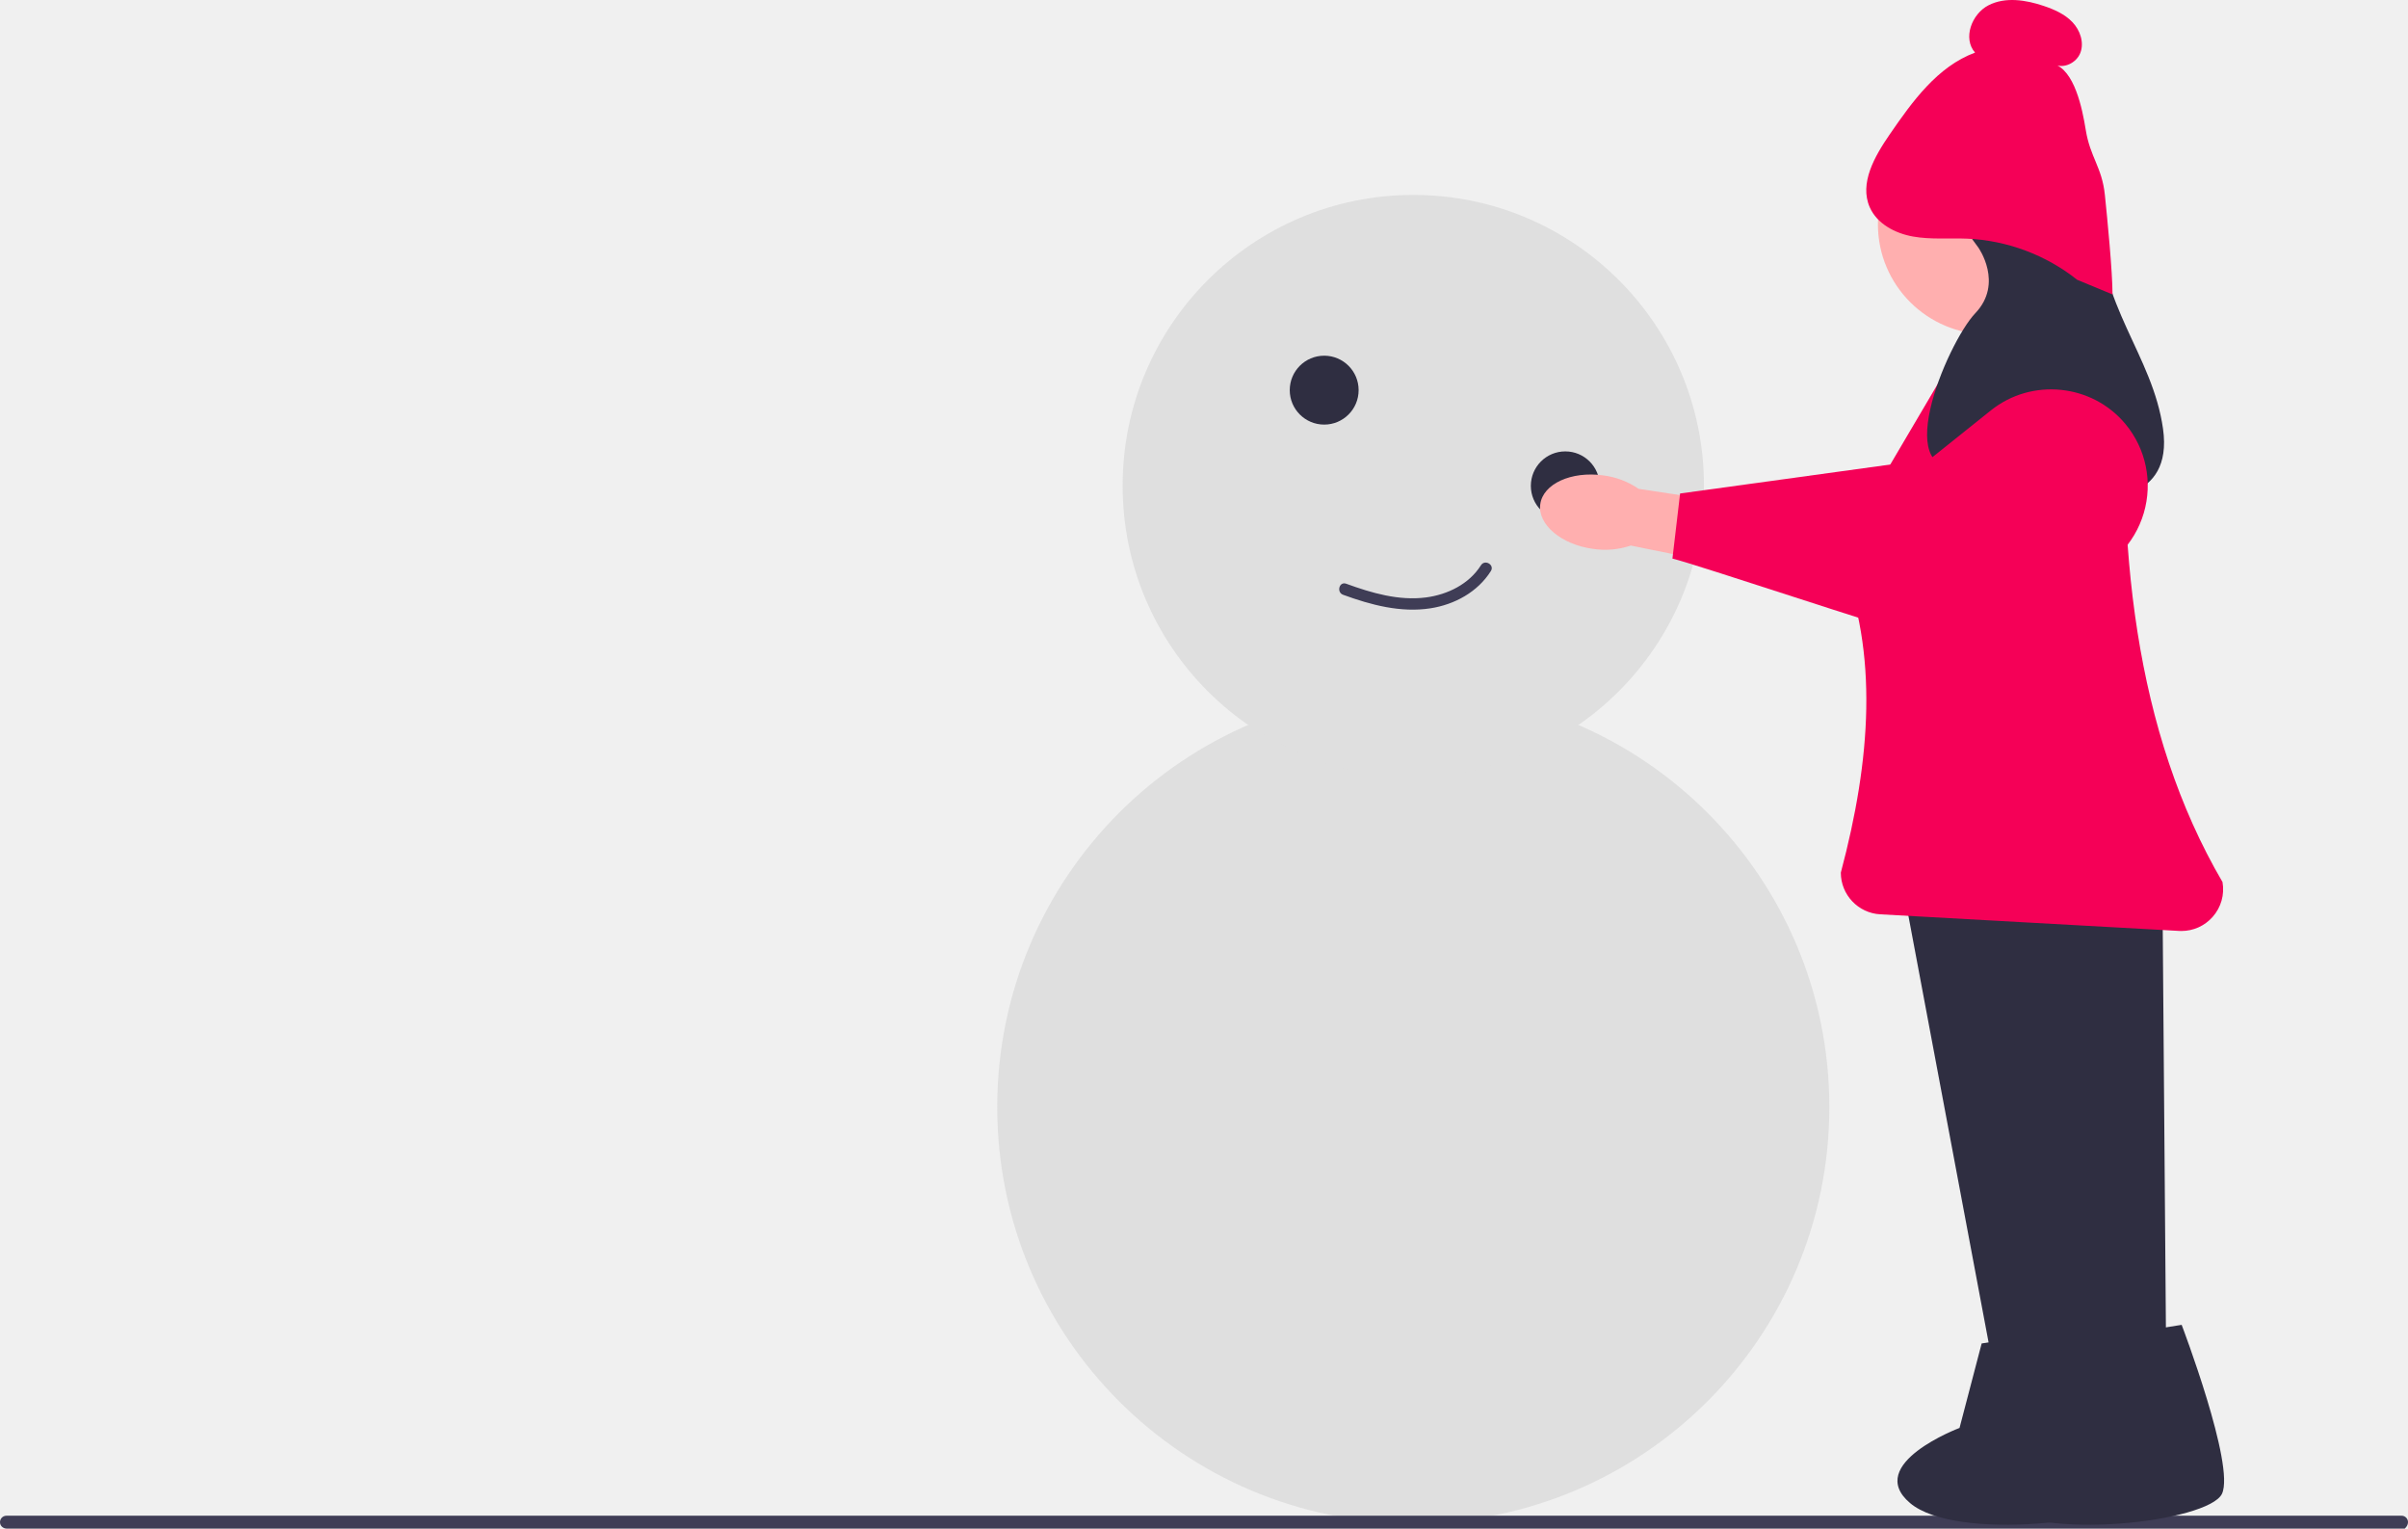
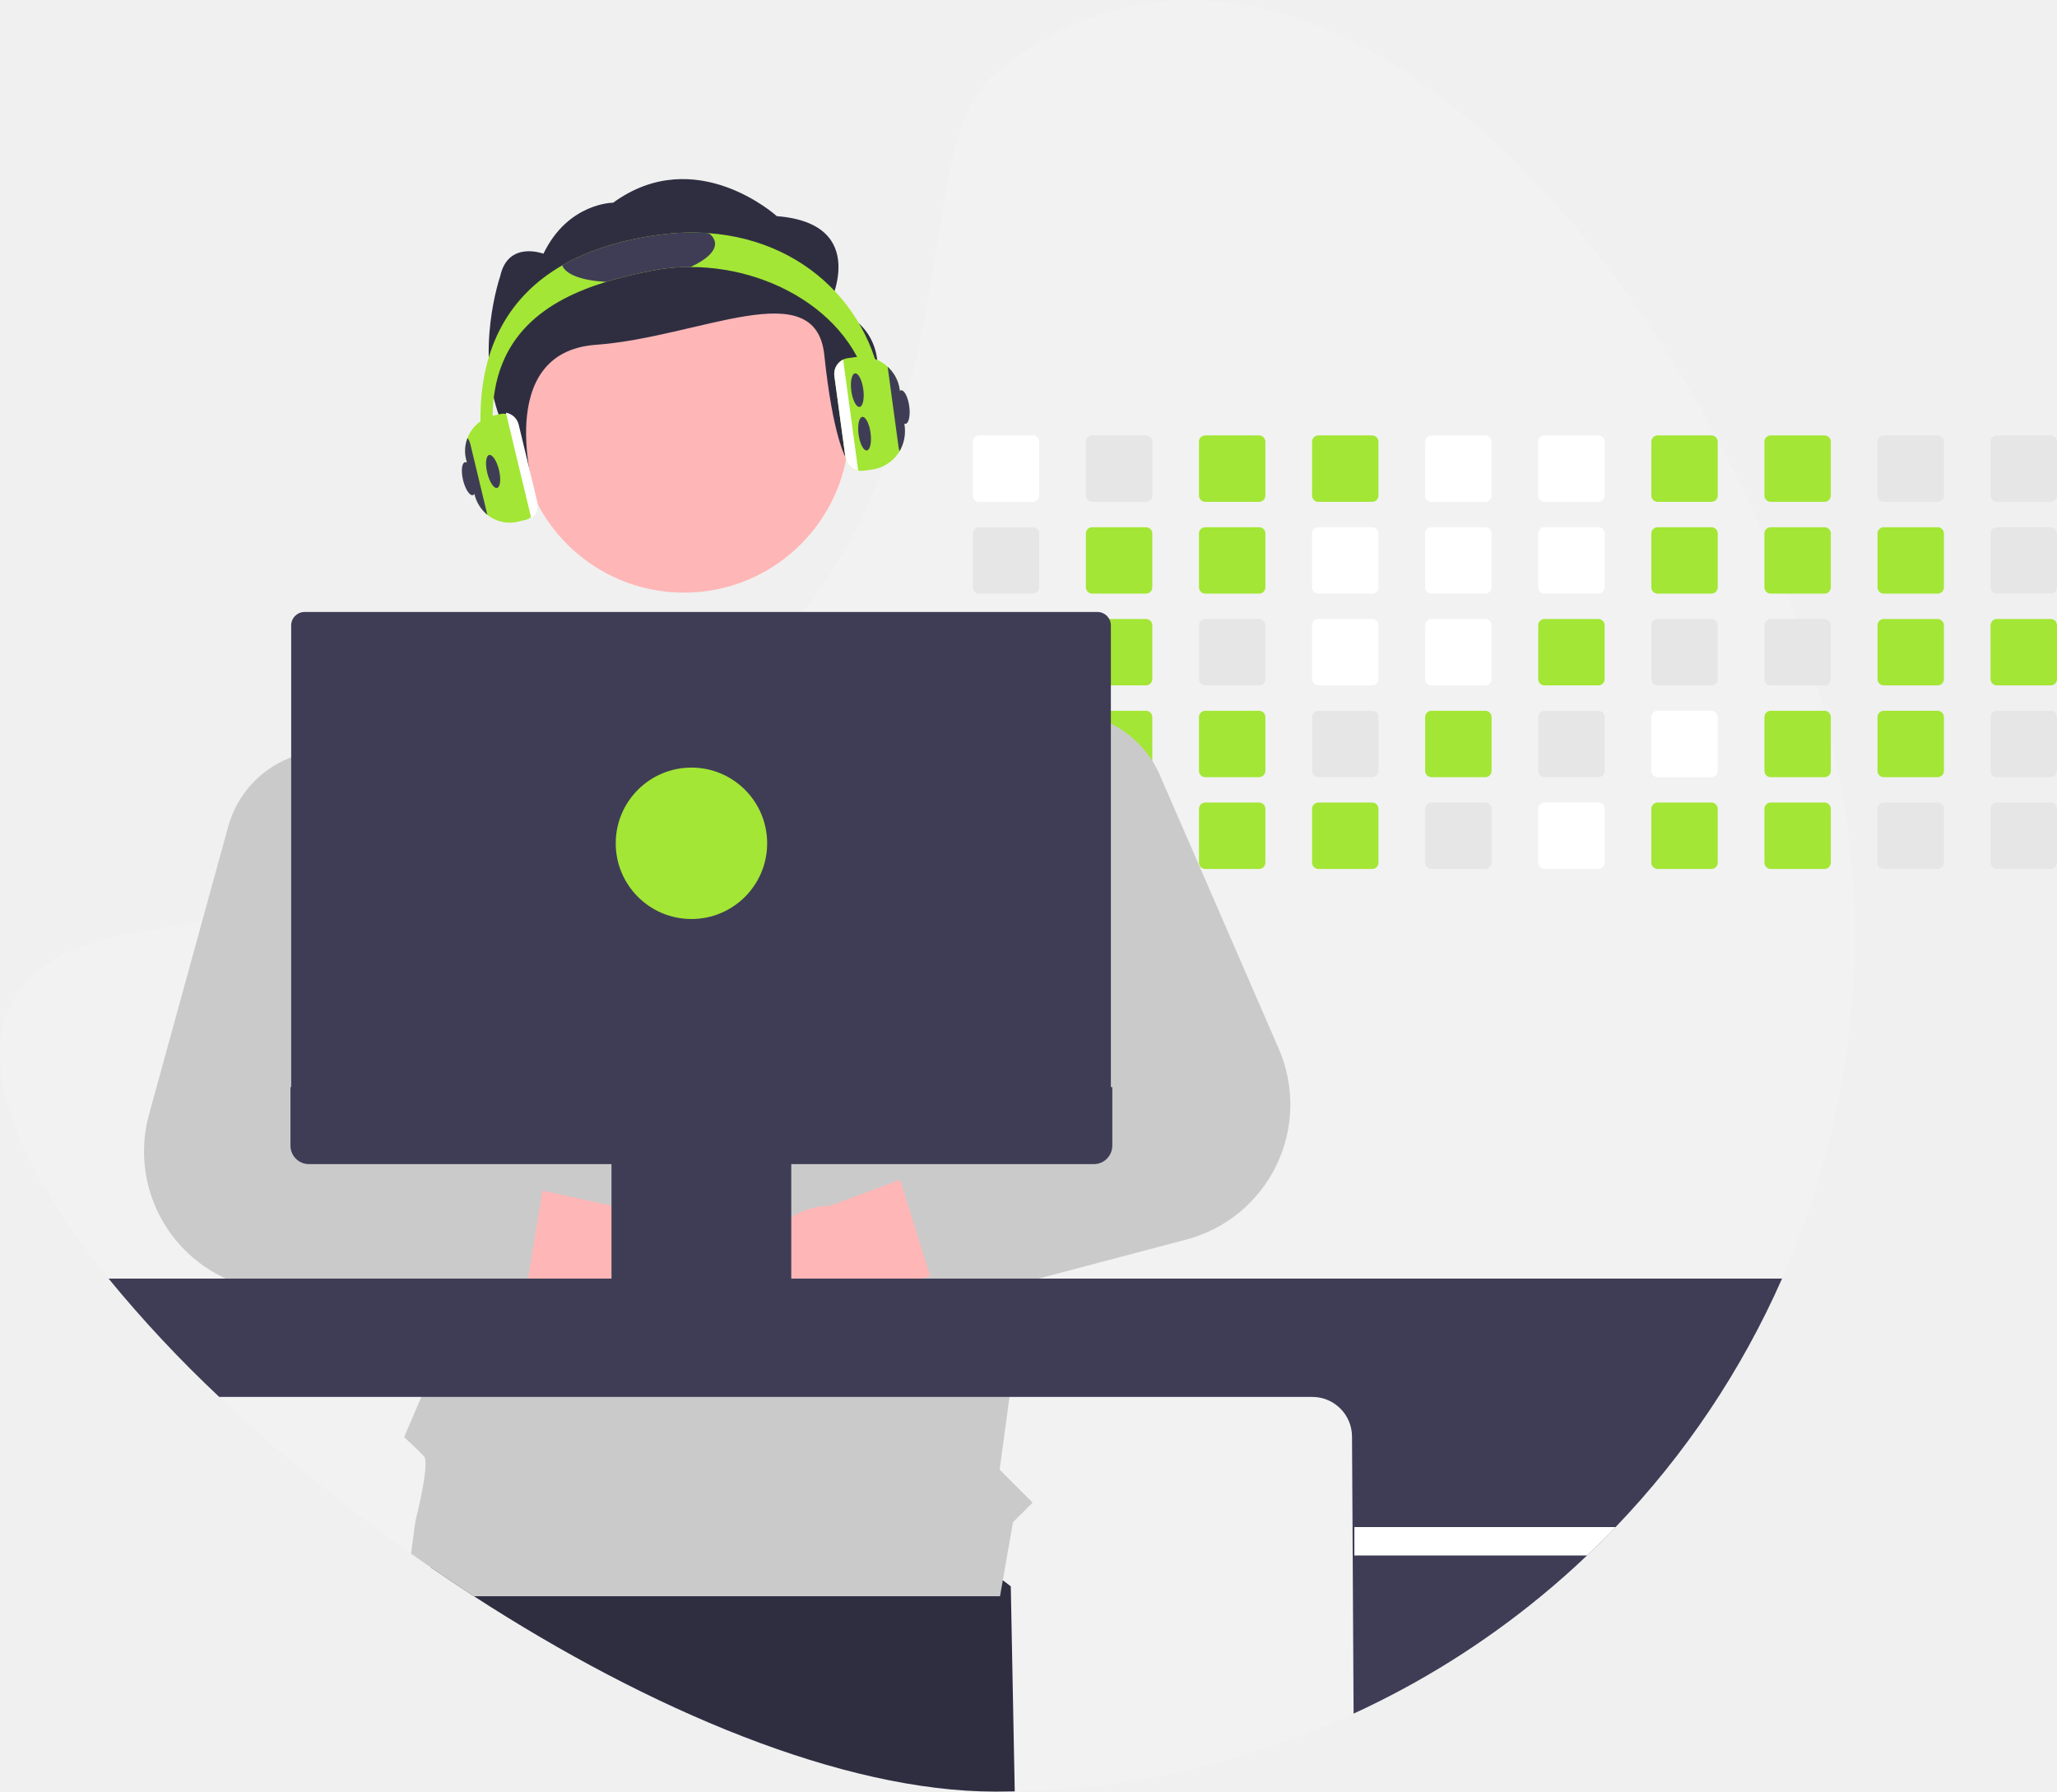
- <svg xmlns="http://www.w3.org/2000/svg" width="629.232" height="399.332" viewBox="0 0 629.232 399.332">
-   <circle cx="369.306" cy="289.205" r="108.717" fill="#dfdfdf" />
-   <circle cx="369.306" cy="126.875" r="75.953" fill="#dfdfdf" />
-   <path d="m.022,397.927c.13.828.902,1.406,1.74,1.406h626.621c1.65-1.508.636-3.367-.834-3.367H1.684c-1.025,0-1.828.903-1.662,1.962Z" fill="#3f3d56" />
-   <polygon points="495.523 222.422 520.523 355.422 544.523 353.422 543.523 227.422 495.523 222.422" fill="#2f2e41" />
-   <path d="m548.588,346.105l-30.763,4.86-5.782,22.068s-24.978,9.4-12.943,19.614c12.036,10.214,56.498,4.933,60.014-2.394s-10.526-44.149-10.526-44.149Z" fill="#2f2e41" />
-   <polygon points="517.023 222.422 542.023 355.422 566.023 353.422 565.023 227.422 517.023 222.422" fill="#2f2e41" />
-   <path d="m570.088,346.105l-30.763,4.86-5.782,22.068s-24.978,9.4-12.943,19.614c12.036,10.214,56.498,4.933,60.014-2.394s-10.526-44.149-10.526-44.149Z" fill="#2f2e41" />
-   <path d="m570.027,243.212c-.205,0-.41-.006-.616-.018l-78.085-4.338c-5.777-.321-10.302-5.104-10.302-10.891,7.903-29.629,9.829-57.447,0-81.706,0-1.946.522-3.86,1.51-5.537l29.256-49.647c1.529-2.595,4.09-4.457,7.026-5.108,5.48-1.217,15.856-3.562,23.772-5.597h0c2.945-.758,6.097-.246,8.648,1.4,2.583,1.667,4.297,4.254,4.826,7.283-3.414,53.456,1.802,102.222,24.698,141.373.576,3.296-.369,6.622-2.592,9.123-2.086,2.348-5.025,3.662-8.141,3.662Z" fill="#f50057" />
-   <g>
-     <polygon points="540.418 75.586 541.072 101.09 522.106 106.976 514.913 101.09 512.951 79.509 540.418 75.586" fill="#ffafaf" />
-     <circle cx="519.491" cy="58.582" r="28.775" fill="#ffafaf" />
-     <path d="m495.294,43.541s4.393-9.092,6.747-2.378c2.354,6.714,14.912,23.498,14.912,23.498,0,0,6.671,9.324-.785,17.157-7.456,7.833-23.545,45.876-1.177,39.536,22.368-6.341,33.748,8.579,33.748,8.579,0,0,19.228,1.492,16.481-17.903-2.747-19.395-16.874-32.076-16.874-55.574,0-23.498-13.342-33.568-21.19-32.449-7.848,1.119-36.571,1.26-31.862,19.535Z" fill="#2f2e41" />
-   </g>
-   <path d="m542.78,73.091c-8.13-6.482-18.349-10.301-28.738-10.742-4.73-.2-9.514.276-14.174-.56-4.66-.835-9.383-3.315-11.288-7.649-2.762-6.286,1.291-13.315,5.181-18.972,5.944-8.645,12.499-17.78,22.337-21.424-3.272-3.71-.874-10.119,3.53-12.372,4.404-2.252,9.751-1.401,14.438.183,2.744.927,5.489,2.139,7.484,4.238,1.995,2.099,3.094,5.261,2.079,7.974-1.014,2.713-4.549,4.403-7.036,2.919,5.476,1.59,7.521,11.606,8.429,17.236,1.162,7.203,4.253,9.743,5,17,.641,6.231,1.976,19.736,2,26" fill="#f50057" />
-   <circle cx="346.023" cy="101.922" r="9" fill="#2f2e41" />
-   <circle cx="409.023" cy="126.922" r="9" fill="#2f2e41" />
-   <g>
-     <path d="m418.905,124.187c3.336.415,6.524,1.622,9.298,3.521l13.24,1.999,39.219,4.544,17.9,8.657-7.098,14.035-50.78-11.473-14.528-2.951c-3.186,1.077-6.583,1.375-9.907.868-8.333-1.15-14.493-6.382-13.76-11.684.733-5.303,8.081-8.667,16.417-7.516Z" fill="#ffafaf" />
-     <path d="m497.523,164.922c-2.001,0-54.456-17.565-60.5-19h0l2-17,65.321-8.997,15.908-12.727c10.666-8.532,26.438-6.923,35.159,3.588h0c5.378,6.481,7.164,15.174,4.777,23.25-2.387,8.078-8.612,14.402-16.65,16.92-44.617,13.966-45.669,13.966-46.015,13.966Z" fill="#f50057" />
-   </g>
-   <path d="m350.971,155.384c7.261,2.649,15.028,4.731,22.805,3.533,6.313-.973,12.34-4.25,15.799-9.731,1.033-1.638-1.562-3.145-2.59-1.514-3.104,4.92-8.707,7.664-14.355,8.402-7.112.929-14.249-1.17-20.86-3.583-1.817-.663-2.6,2.235-.798,2.893h0Z" fill="#3f3d56" />
+ <svg xmlns="http://www.w3.org/2000/svg" data-name="Layer 1" width="850.538" height="740.83" viewBox="0 0 850.538 740.83">
+   <path d="M941.609,465.125a354.21,354.21,0,0,1-98.85,245.9q-5.745,6.015-11.8,11.74-9.225,8.775-19.07,16.87a353.934,353.934,0,0,1-217.58,80.69q-3.975.09-7.98.09c-63.43,0-143.21-33.88-215.61-80.78q-8.985-5.82-17.81-11.91-4.125-2.82-8.21-5.72a730.43,730.43,0,0,1-79.32-64.8,514.116,514.116,0,0,1-45.75-48.92c-55.63-68.62-67.9-130.45,11.41-143.16q14.085-2.25,27.34-4.81,19.2-3.69,36.75-7.97,23.64-5.745,44.42-12.46,6.99-2.25,13.66-4.59c65.74-23.09,109.74-53.2,139.69-85.87q7.62-8.295,14.05-16.79a236.055,236.055,0,0,0,17.83-27.12,254.898,254.898,0,0,0,18.41-41.05l.27-.78c23.83-68.74,16.58-132.5,42.87-153.84,112.38-91.23,252.29,38.69,317.96,191.9q4.965,11.58,9.34,23.3,1.965,5.235,3.79,10.49,4.8,13.695,8.71,27.46,1.5,5.25,2.86,10.49c.97,3.77,1.9,7.53,2.76,11.29C938.139,412.305,941.609,439.455,941.609,465.125Z" transform="translate(-174.731 -79.58524)" fill="#f2f2f2" />
+   <path d="M594.309,820.325q-3.975.09-7.98.09c-63.43,0-143.21-33.88-215.61-80.78q-8.985-5.82-17.81-11.91l5.16-31.4,156.21-20.74,78.4,59.95Z" transform="translate(-174.731 -79.58524)" fill="#2f2e41" />
+   <path d="M601.829,259.635h-22.26a2.601,2.601,0,0,0-2.6,2.6v22.27a2.593,2.593,0,0,0,2.6,2.59h22.26a2.599,2.599,0,0,0,2.6-2.59v-22.27A2.608,2.608,0,0,0,601.829,259.635Z" transform="translate(-174.731 -79.58524)" fill="#fff" />
+   <path d="M601.829,297.585h-22.26a2.601,2.601,0,0,0-2.6,2.6v22.27a2.593,2.593,0,0,0,2.6,2.59h22.26a2.599,2.599,0,0,0,2.6-2.59v-22.27A2.608,2.608,0,0,0,601.829,297.585Z" transform="translate(-174.731 -79.58524)" fill="#e6e6e6" />
+   <path d="M601.829,335.535h-22.26a2.601,2.601,0,0,0-2.6,2.6v22.26a2.595,2.595,0,0,0,2.6,2.6h22.26a2.601,2.601,0,0,0,2.6-2.6v-22.26A2.608,2.608,0,0,0,601.829,335.535Z" transform="translate(-174.731 -79.58524)" fill="#e6e6e6" />
+   <path d="M604.389,375.625a2.617,2.617,0,0,0-2.56-2.14h-22.26a2.601,2.601,0,0,0-2.6,2.6v22.26a2.595,2.595,0,0,0,2.6,2.6h22.26a2.601,2.601,0,0,0,2.6-2.6v-22.26A2.313,2.313,0,0,0,604.389,375.625Z" transform="translate(-174.731 -79.58524)" fill="#e6e6e6" />
+   <path d="M602.839,411.635a2.634,2.634,0,0,0-1.01-.2h-22.26a2.595,2.595,0,0,0-2.6,2.6v22.26a2.588,2.588,0,0,0,2.6,2.6h22.26a2.601,2.601,0,0,0,2.6-2.6v-22.26A2.616,2.616,0,0,0,602.839,411.635Z" transform="translate(-174.731 -79.58524)" fill="#e6e6e6" />
+   <path d="M648.589,259.635h-22.26a2.601,2.601,0,0,0-2.6,2.6v22.27a2.593,2.593,0,0,0,2.6,2.59h22.26a2.599,2.599,0,0,0,2.6-2.59v-22.27A2.608,2.608,0,0,0,648.589,259.635Z" transform="translate(-174.731 -79.58524)" fill="#e6e6e6" />
+   <path d="M648.589,297.585h-22.26a2.601,2.601,0,0,0-2.6,2.6v22.27a2.593,2.593,0,0,0,2.6,2.59h22.26a2.599,2.599,0,0,0,2.6-2.59v-22.27A2.608,2.608,0,0,0,648.589,297.585Z" transform="translate(-174.731 -79.58524)" fill="#a3e635" />
+   <path d="M648.589,335.535h-22.26a2.601,2.601,0,0,0-2.6,2.6v22.26a2.595,2.595,0,0,0,2.6,2.6h22.26a2.601,2.601,0,0,0,2.6-2.6v-22.26A2.608,2.608,0,0,0,648.589,335.535Z" transform="translate(-174.731 -79.58524)" fill="#a3e635" />
+   <path d="M648.589,373.485h-22.26a2.593,2.593,0,0,0-2.46,1.78,2.478,2.478,0,0,0-.14.82v22.26a2.595,2.595,0,0,0,2.6,2.6h22.26a2.601,2.601,0,0,0,2.6-2.6v-22.26A2.608,2.608,0,0,0,648.589,373.485Z" transform="translate(-174.731 -79.58524)" fill="#a3e635" />
+   <path d="M648.589,411.435h-22.26a2.595,2.595,0,0,0-2.6,2.6v22.26a2.595,2.595,0,0,0,2.6,2.6h22.26a2.601,2.601,0,0,0,2.6-2.6v-22.26A2.601,2.601,0,0,0,648.589,411.435Z" transform="translate(-174.731 -79.58524)" fill="#e6e6e6" />
+   <path d="M695.349,259.635h-22.26a2.601,2.601,0,0,0-2.6,2.6v22.27a2.593,2.593,0,0,0,2.6,2.59h22.26a2.599,2.599,0,0,0,2.6-2.59v-22.27A2.608,2.608,0,0,0,695.349,259.635Z" transform="translate(-174.731 -79.58524)" fill="#a3e635" />
+   <path d="M695.349,297.585h-22.26a2.601,2.601,0,0,0-2.6,2.6v22.27a2.593,2.593,0,0,0,2.6,2.59h22.26a2.599,2.599,0,0,0,2.6-2.59v-22.27A2.608,2.608,0,0,0,695.349,297.585Z" transform="translate(-174.731 -79.58524)" fill="#a3e635" />
+   <path d="M695.349,335.535h-22.26a2.601,2.601,0,0,0-2.6,2.6v22.26a2.595,2.595,0,0,0,2.6,2.6h22.26a2.601,2.601,0,0,0,2.6-2.6v-22.26A2.608,2.608,0,0,0,695.349,335.535Z" transform="translate(-174.731 -79.58524)" fill="#e6e6e6" />
+   <path d="M695.349,373.485h-22.26a2.601,2.601,0,0,0-2.6,2.6v22.26a2.595,2.595,0,0,0,2.6,2.6h22.26a2.601,2.601,0,0,0,2.6-2.6v-22.26A2.608,2.608,0,0,0,695.349,373.485Z" transform="translate(-174.731 -79.58524)" fill="#a3e635" />
+   <path d="M695.349,411.435h-22.26a2.595,2.595,0,0,0-2.6,2.6v22.26a2.595,2.595,0,0,0,2.6,2.6h22.26a2.601,2.601,0,0,0,2.6-2.6v-22.26A2.601,2.601,0,0,0,695.349,411.435Z" transform="translate(-174.731 -79.58524)" fill="#a3e635" />
+   <path d="M742.109,259.635h-22.26a2.601,2.601,0,0,0-2.6,2.6v22.27a2.593,2.593,0,0,0,2.6,2.59h22.26a2.599,2.599,0,0,0,2.6-2.59v-22.27A2.608,2.608,0,0,0,742.109,259.635Z" transform="translate(-174.731 -79.58524)" fill="#a3e635" />
+   <path d="M742.109,297.585h-22.26a2.601,2.601,0,0,0-2.6,2.6v22.27a2.593,2.593,0,0,0,2.6,2.59h22.26a2.599,2.599,0,0,0,2.6-2.59v-22.27A2.608,2.608,0,0,0,742.109,297.585Z" transform="translate(-174.731 -79.58524)" fill="#fff" />
+   <path d="M742.109,335.535h-22.26a2.601,2.601,0,0,0-2.6,2.6v22.26a2.595,2.595,0,0,0,2.6,2.6h22.26a2.601,2.601,0,0,0,2.6-2.6v-22.26A2.608,2.608,0,0,0,742.109,335.535Z" transform="translate(-174.731 -79.58524)" fill="#fff" />
+   <path d="M742.109,373.485h-22.26a2.601,2.601,0,0,0-2.6,2.6v22.26a2.595,2.595,0,0,0,2.6,2.6h22.26a2.601,2.601,0,0,0,2.6-2.6v-22.26A2.608,2.608,0,0,0,742.109,373.485Z" transform="translate(-174.731 -79.58524)" fill="#e6e6e6" />
+   <path d="M742.109,411.435h-22.26a2.595,2.595,0,0,0-2.6,2.6v22.26a2.595,2.595,0,0,0,2.6,2.6h22.26a2.601,2.601,0,0,0,2.6-2.6v-22.26A2.601,2.601,0,0,0,742.109,411.435Z" transform="translate(-174.731 -79.58524)" fill="#a3e635" />
+   <path d="M788.869,259.635h-22.27a2.599,2.599,0,0,0-2.59,2.6v22.27a2.591,2.591,0,0,0,2.59,2.59h22.27a2.599,2.599,0,0,0,2.6-2.59v-22.27A2.608,2.608,0,0,0,788.869,259.635Z" transform="translate(-174.731 -79.58524)" fill="#fff" />
+   <path d="M788.869,297.585h-22.27a2.599,2.599,0,0,0-2.59,2.6v22.27a2.59,2.59,0,0,0,2.59,2.59h22.27a2.599,2.599,0,0,0,2.6-2.59v-22.27A2.608,2.608,0,0,0,788.869,297.585Z" transform="translate(-174.731 -79.58524)" fill="#fff" />
+   <path d="M788.869,335.535h-22.27a2.599,2.599,0,0,0-2.59,2.6v22.26a2.593,2.593,0,0,0,2.59,2.6h22.27a2.601,2.601,0,0,0,2.6-2.6v-22.26A2.608,2.608,0,0,0,788.869,335.535Z" transform="translate(-174.731 -79.58524)" fill="#fff" />
+   <path d="M788.869,373.485h-22.27a2.599,2.599,0,0,0-2.59,2.6v22.26a2.593,2.593,0,0,0,2.59,2.6h22.27a2.601,2.601,0,0,0,2.6-2.6v-22.26A2.608,2.608,0,0,0,788.869,373.485Z" transform="translate(-174.731 -79.58524)" fill="#a3e635" />
+   <path d="M788.869,411.435h-22.27a2.593,2.593,0,0,0-2.59,2.6v22.26a2.593,2.593,0,0,0,2.59,2.6h22.27a2.601,2.601,0,0,0,2.6-2.6v-22.26A2.601,2.601,0,0,0,788.869,411.435Z" transform="translate(-174.731 -79.58524)" fill="#e6e6e6" />
+   <path d="M835.629,259.635h-22.27a2.599,2.599,0,0,0-2.59,2.6v22.27a2.591,2.591,0,0,0,2.59,2.59h22.27a2.599,2.599,0,0,0,2.6-2.59v-22.27A2.608,2.608,0,0,0,835.629,259.635Z" transform="translate(-174.731 -79.58524)" fill="#fff" />
+   <path d="M835.629,297.585h-22.27a2.599,2.599,0,0,0-2.59,2.6v22.27a2.59,2.59,0,0,0,2.59,2.59h22.27a2.599,2.599,0,0,0,2.6-2.59v-22.27A2.608,2.608,0,0,0,835.629,297.585Z" transform="translate(-174.731 -79.58524)" fill="#fff" />
+   <path d="M835.629,335.535h-22.27a2.599,2.599,0,0,0-2.59,2.6v22.26a2.593,2.593,0,0,0,2.59,2.6h22.27a2.601,2.601,0,0,0,2.6-2.6v-22.26A2.608,2.608,0,0,0,835.629,335.535Z" transform="translate(-174.731 -79.58524)" fill="#a3e635" />
+   <path d="M835.629,373.485h-22.27a2.599,2.599,0,0,0-2.59,2.6v22.26a2.593,2.593,0,0,0,2.59,2.6h22.27a2.601,2.601,0,0,0,2.6-2.6v-22.26A2.608,2.608,0,0,0,835.629,373.485Z" transform="translate(-174.731 -79.58524)" fill="#e6e6e6" />
+   <path d="M835.629,411.435h-22.27a2.593,2.593,0,0,0-2.59,2.6v22.26a2.593,2.593,0,0,0,2.59,2.6h22.27a2.601,2.601,0,0,0,2.6-2.6v-22.26A2.601,2.601,0,0,0,835.629,411.435Z" transform="translate(-174.731 -79.58524)" fill="#fff" />
+   <path d="M882.389,259.635h-22.27a2.599,2.599,0,0,0-2.59,2.6v22.27a2.591,2.591,0,0,0,2.59,2.59h22.27a2.599,2.599,0,0,0,2.6-2.59v-22.27A2.608,2.608,0,0,0,882.389,259.635Z" transform="translate(-174.731 -79.58524)" fill="#a3e635" />
+   <path d="M882.389,297.585h-22.27a2.599,2.599,0,0,0-2.59,2.6v22.27a2.59,2.59,0,0,0,2.59,2.59h22.27a2.599,2.599,0,0,0,2.6-2.59v-22.27A2.608,2.608,0,0,0,882.389,297.585Z" transform="translate(-174.731 -79.58524)" fill="#a3e635" />
+   <path d="M882.389,335.535h-22.27a2.599,2.599,0,0,0-2.59,2.6v22.26a2.593,2.593,0,0,0,2.59,2.6h22.27a2.601,2.601,0,0,0,2.6-2.6v-22.26A2.608,2.608,0,0,0,882.389,335.535Z" transform="translate(-174.731 -79.58524)" fill="#e6e6e6" />
+   <path d="M882.389,373.485h-22.27a2.599,2.599,0,0,0-2.59,2.6v22.26a2.593,2.593,0,0,0,2.59,2.6h22.27a2.601,2.601,0,0,0,2.6-2.6v-22.26A2.608,2.608,0,0,0,882.389,373.485Z" transform="translate(-174.731 -79.58524)" fill="#fff" />
+   <path d="M882.389,411.435h-22.27a2.593,2.593,0,0,0-2.59,2.6v22.26a2.593,2.593,0,0,0,2.59,2.6h22.27a2.601,2.601,0,0,0,2.6-2.6v-22.26A2.601,2.601,0,0,0,882.389,411.435Z" transform="translate(-174.731 -79.58524)" fill="#a3e635" />
+   <path d="M929.149,259.635h-22.27a2.599,2.599,0,0,0-2.59,2.6v22.27a2.591,2.591,0,0,0,2.59,2.59h22.27a2.599,2.599,0,0,0,2.6-2.59v-22.27A2.608,2.608,0,0,0,929.149,259.635Z" transform="translate(-174.731 -79.58524)" fill="#a3e635" />
+   <path d="M929.149,297.585h-22.27a2.599,2.599,0,0,0-2.59,2.6v22.27a2.59,2.59,0,0,0,2.59,2.59h22.27a2.599,2.599,0,0,0,2.6-2.59v-22.27A2.608,2.608,0,0,0,929.149,297.585Z" transform="translate(-174.731 -79.58524)" fill="#a3e635" />
+   <path d="M929.149,335.535h-22.27a2.599,2.599,0,0,0-2.59,2.6v22.26a2.593,2.593,0,0,0,2.59,2.6h22.27a2.601,2.601,0,0,0,2.6-2.6v-22.26A2.608,2.608,0,0,0,929.149,335.535Z" transform="translate(-174.731 -79.58524)" fill="#e6e6e6" />
+   <path d="M929.149,373.485h-22.27a2.599,2.599,0,0,0-2.59,2.6v22.26a2.593,2.593,0,0,0,2.59,2.6h22.27a2.601,2.601,0,0,0,2.6-2.6v-22.26A2.608,2.608,0,0,0,929.149,373.485Z" transform="translate(-174.731 -79.58524)" fill="#a3e635" />
+   <path d="M929.149,411.435h-22.27a2.593,2.593,0,0,0-2.59,2.6v22.26a2.593,2.593,0,0,0,2.59,2.6h22.27a2.601,2.601,0,0,0,2.6-2.6v-22.26A2.601,2.601,0,0,0,929.149,411.435Z" transform="translate(-174.731 -79.58524)" fill="#a3e635" />
+   <path d="M975.909,259.635h-22.27a2.599,2.599,0,0,0-2.59,2.6v22.27a2.591,2.591,0,0,0,2.59,2.59h22.27a2.599,2.599,0,0,0,2.6-2.59v-22.27A2.608,2.608,0,0,0,975.909,259.635Z" transform="translate(-174.731 -79.58524)" fill="#e6e6e6" />
+   <path d="M975.909,297.585h-22.27a2.599,2.599,0,0,0-2.59,2.6v22.27a2.59,2.59,0,0,0,2.59,2.59h22.27a2.599,2.599,0,0,0,2.6-2.59v-22.27A2.608,2.608,0,0,0,975.909,297.585Z" transform="translate(-174.731 -79.58524)" fill="#a3e635" />
+   <path d="M975.909,335.535h-22.27a2.599,2.599,0,0,0-2.59,2.6v22.26a2.593,2.593,0,0,0,2.59,2.6h22.27a2.601,2.601,0,0,0,2.6-2.6v-22.26A2.608,2.608,0,0,0,975.909,335.535Z" transform="translate(-174.731 -79.58524)" fill="#a3e635" />
+   <path d="M975.909,373.485h-22.27a2.599,2.599,0,0,0-2.59,2.6v22.26a2.593,2.593,0,0,0,2.59,2.6h22.27a2.601,2.601,0,0,0,2.6-2.6v-22.26A2.608,2.608,0,0,0,975.909,373.485Z" transform="translate(-174.731 -79.58524)" fill="#a3e635" />
+   <path d="M975.909,411.435h-22.27a2.593,2.593,0,0,0-2.59,2.6v22.26a2.593,2.593,0,0,0,2.59,2.6h22.27a2.601,2.601,0,0,0,2.6-2.6v-22.26A2.601,2.601,0,0,0,975.909,411.435Z" transform="translate(-174.731 -79.58524)" fill="#e6e6e6" />
+   <path d="M1022.669,259.635h-22.27a2.599,2.599,0,0,0-2.59,2.6v22.27a2.591,2.591,0,0,0,2.59,2.59h22.27a2.599,2.599,0,0,0,2.6-2.59v-22.27A2.608,2.608,0,0,0,1022.669,259.635Z" transform="translate(-174.731 -79.58524)" fill="#e6e6e6" />
+   <path d="M1022.669,297.585h-22.27a2.599,2.599,0,0,0-2.59,2.6v22.27a2.591,2.591,0,0,0,2.59,2.59h22.27a2.599,2.599,0,0,0,2.6-2.59v-22.27A2.608,2.608,0,0,0,1022.669,297.585Z" transform="translate(-174.731 -79.58524)" fill="#e6e6e6" />
+   <path d="M1022.669,335.535h-22.27a2.599,2.599,0,0,0-2.59,2.6v22.26a2.593,2.593,0,0,0,2.59,2.6h22.27a2.601,2.601,0,0,0,2.6-2.6v-22.26A2.608,2.608,0,0,0,1022.669,335.535Z" transform="translate(-174.731 -79.58524)" fill="#a3e635" />
+   <path d="M1022.669,373.485h-22.27a2.599,2.599,0,0,0-2.59,2.6v22.26a2.593,2.593,0,0,0,2.59,2.6h22.27a2.601,2.601,0,0,0,2.6-2.6v-22.26A2.608,2.608,0,0,0,1022.669,373.485Z" transform="translate(-174.731 -79.58524)" fill="#e6e6e6" />
+   <path d="M1022.669,411.435h-22.27a2.593,2.593,0,0,0-2.59,2.6v22.26a2.593,2.593,0,0,0,2.59,2.6h22.27a2.601,2.601,0,0,0,2.6-2.6v-22.26A2.601,2.601,0,0,0,1022.669,411.435Z" transform="translate(-174.731 -79.58524)" fill="#e6e6e6" />
+   <polygon points="336.095 660.051 335.475 660.051 336.005 659.981 336.095 660.051" fill="#2f2e41" />
+   <circle id="b6132315-04e2-4cdb-a713-107c9cd58b0b" data-name="ab6171fa-7d69-4734-b81c-8dff60f9761b" cx="282.814" cy="176.733" r="68.322" fill="#ffb6b6" />
+   <path id="f4304bdd-ba2d-4fff-b404-410205410c5d-183" data-name="bf427902-b9bf-4946-b5d7-5c1c7e04535e" d="M517.377,206.226s17.869-34.161-21.444-37.266c0,0-33.515-30.402-67.676-5.558,0,0-18.633,0-28.823,21.086,0,0-14.655-5.558-17.876,9.317,0,0-10.723,31.055,0,59.005,10.723,27.95,14.285,31.055,14.285,31.055s-17.621-58.598,25.27-61.704,90.887-29.909,94.461,4.251,8.953,42.578,8.953,42.578S558.479,220.201,517.377,206.226Z" transform="translate(-174.731 -79.58524)" fill="#2f2e41" />
+   <path d="M634.279,424.695l-.22,1.16-2.47,13.04-17.07,90.2-1.01,5.31-2.12,11.23-2.9,15.32-6.43,33.95-1.84,9.73-.69,3.65-.24,1.28-1.91,10.07-.58,3.04-4.66,34.53-4.07,30.09,13.62,13.62-8.12,8.12-5.33,30.53.01.07H370.719q-13.2-8.55-26.02-17.63l1.79-13.4s6.16-23.93,3.57-26.79c-2.58-2.86-8.24-7.97-8.24-7.97l7.13-16.64.99-2.31-1.66-34.43-.04-.83-.55-11.35-.07-1.46-.11-2.19-2.11-43.68-.04-.72-.64-13.24-.6-12.59-.26-5.31-2.57-53.13-1.74-36.08-1.52-31.41,6.11-2.07,65.35-22.21,27.07-35.19,56.34.42,27.58.21,46.02,42.68,10.47,5,.08.04,7.51,3.59,19.04,9.09,20.13,9.62,10.33,4.93Z" transform="translate(-174.731 -79.58524)" fill="#cacaca" />
+   <path d="M443.84,637.136a30.286,30.286,0,0,1-40.664-22.43L296.617,599.588l37.043-41.902,95.511,20.78a30.45,30.45,0,0,1,14.669,58.67Z" transform="translate(-174.731 -79.58524)" fill="#ffb6b6" />
+   <path d="M396.329,560.955a13.522,13.522,0,0,0-7.89-4.87l-43.72-9.09-4.49-.93a18.933,18.933,0,0,1-12.53-9.07,19.161,19.161,0,0,1-2.45-7.9,18.895,18.895,0,0,1,.89-7.48l15.15-45.65,9.83-29.62a41.792,41.792,0,0,0,2.09-11.05,43.349,43.349,0,0,0-9.07-28.89,42.693,42.693,0,0,0-49.01-13.64c-.25.09-.51.19-.76.29a42.583,42.583,0,0,0-25.31,28.41l-10.68,38.85-22.03,80.09a57.766,57.766,0,0,0,48.96,72.68l62.97,7.38,29.14,3.42a13.497,13.497,0,0,0,14.84-10.73,4.895,4.895,0,0,0,.11-.55l.7-4.32,5.93-36.38.06-.37A13.475,13.475,0,0,0,396.329,560.955Z" transform="translate(-174.731 -79.58524)" fill="#cacaca" />
+   <path d="M511.714,638.302a30.286,30.286,0,0,0,37.094-27.94l103.362-29.994L609.588,544.109l-91.626,34.041a30.45,30.45,0,0,0-6.249,60.152Z" transform="translate(-174.731 -79.58524)" fill="#ffb6b6" />
+   <path d="M703.489,513.275,654.329,400.135a42.819,42.819,0,0,0-20.27-21.35,43.356,43.356,0,0,0-8.78-3.2c-.47-.12-.94-.23-1.41-.32a42.132,42.132,0,0,0-19.48.36,42.814,42.814,0,0,0-27.34,21.73,1.004,1.004,0,0,0-.08.14,43.1,43.1,0,0,0-.37,38.85l.61,1.22,34.74,69.77a18.9,18.9,0,0,1-10.5,26.19l-2.44.88-43.88,15.85a13.497,13.497,0,0,0-8.33,16.79l.11.35,12.3,39.36c.06.18.12.36.19.54a7.054,7.054,0,0,0,.4.99,13.482,13.482,0,0,0,15.81,7.53l23.68-6.25,4.83-1.28,61.15-16.15a57.76,57.76,0,0,0,38.22-78.86Z" transform="translate(-174.731 -79.58524)" fill="#cacaca" />
+   <path d="M219.629,608.285a514.116,514.116,0,0,0,45.75,48.92h451.97a16.446,16.446,0,0,1,16.42,16.43l.65,114.53a355.43,355.43,0,0,0,77.47-48.53q9.84-8.085,19.07-16.87,6.045-5.73,11.8-11.74a355.629,355.629,0,0,0,68.82-102.74Z" transform="translate(-174.731 -79.58524)" fill="#3f3d56" />
+   <path d="M842.759,711.025q-5.745,6.015-11.8,11.74H734.749v-11.74Z" transform="translate(-174.731 -79.58524)" fill="#fff" />
+   <path d="M633.379,335.535a5.538,5.538,0,0,0-4.87-2.9H300.669a5.555,5.555,0,0,0-5.54,5.55v196.22H634.059V338.185A5.385,5.385,0,0,0,633.379,335.535Z" transform="translate(-174.731 -79.58524)" fill="#3f3d56" />
+   <path d="M294.832,529.092V553.306a7.644,7.644,0,0,0,7.644,7.644H427.573v47.787h-1.662a.993.993,0,0,0-.993.993v3.324a.993.993,0,0,0,.993.993h77.658a.993.993,0,0,0,.993-.993v-3.324a.993.993,0,0,0-.993-.993h-1.662V560.95H627.004a7.644,7.644,0,0,0,7.644-7.644V529.092Z" transform="translate(-174.731 -79.58524)" fill="#3f3d56" />
+   <circle cx="285.903" cy="348.704" r="31.306" fill="#a3e635" />
+   <path d="M540.399,252.585h-5c0-37.8-37.41-62.57-75.15-62.59a82.382,82.382,0,0,0-16.35,1.59c-6.06,1.21-12.35,2.66-18.53,4.55-24.37,7.47-46.97,21.91-46.97,56.45a78.591,78.591,0,0,0,2.54,19.88l-4.84,1.26a83.876,83.876,0,0,1-2.7-21.14c0-30.18,12.39-50.91,33.79-63.27,11.25-6.5,24.98-10.69,40.71-12.73a97.131,97.131,0,0,1,19.75-.6C511.049,179.105,540.399,212.385,540.399,252.585Z" transform="translate(-174.731 -79.58524)" fill="#a3e635" />
+   <path d="M548.729,255.355l-1.97-14.56a15.71,15.71,0,0,0-5-9.56,15.816,15.816,0,0,0-13.25-4l-3.13.43a6.524,6.524,0,0,0-4.35,2.53,6.548,6.548,0,0,0-1.29,4.87l4.55,33.54a6.577,6.577,0,0,0,5.3,5.57,6.154,6.154,0,0,0,1.22.12,6.499,6.499,0,0,0,.88-.06l3.5-.47a15.791,15.791,0,0,0,10.74-6.43c.27-.38.53-.77.77-1.17A16.748,16.748,0,0,0,548.729,255.355Z" transform="translate(-174.731 -79.58524)" fill="#a3e635" />
+   <path d="M523.359,228.275a6.432,6.432,0,0,0-2.33,1.92,6.548,6.548,0,0,0-1.29,4.87l4.55,33.54a6.577,6.577,0,0,0,5.3,5.57Z" transform="translate(-174.731 -79.58524)" fill="#fff" />
+   <path d="M548.729,255.355l-1.97-14.56a15.71,15.71,0,0,0-5-9.56l4.53,33.37a6.176,6.176,0,0,0,.41,1.56A16.748,16.748,0,0,0,548.729,255.355Z" transform="translate(-174.731 -79.58524)" fill="#3f3d56" />
+   <ellipse cx="532.218" cy="258.909" rx="2.5" ry="7" transform="translate(-204.7047 -5.69071) rotate(-7.72549)" fill="#3f3d56" />
+   <ellipse cx="529.218" cy="240.909" rx="2.5" ry="7" transform="translate(-202.3122 -6.25736) rotate(-7.72549)" fill="#3f3d56" />
+   <ellipse cx="548.218" cy="247.909" rx="2.5" ry="7" transform="translate(-203.0808 -3.63971) rotate(-7.72549)" fill="#3f3d56" />
+   <path d="M460.249,189.995a82.382,82.382,0,0,0-16.35,1.59c-6.06,1.21-12.35,2.66-18.53,4.55-9.65-.47-16.75-2.97-18.18-6.82,11.25-6.5,24.98-10.69,40.71-12.73a97.131,97.131,0,0,1,19.75-.6,5.727,5.727,0,0,1,2.72,3.82C470.839,183.285,466.869,186.985,460.249,189.995Z" transform="translate(-174.731 -79.58524)" fill="#3f3d56" />
+   <path d="M396.409,287.285l-7.7-32.01a6.024,6.024,0,0,0-4.88-4.55,6.733,6.733,0,0,0-1-.08,6.026,6.026,0,0,0-1.4.17l-2.98.72a14.904,14.904,0,0,0-10.99,17.96l3.45,14.36a15.845,15.845,0,0,0,5.34,8.62,14.045,14.045,0,0,0,1.36.97,14.809,14.809,0,0,0,11.37,1.84l2.97-.72a5.84,5.84,0,0,0,2.17-1.01A5.993,5.993,0,0,0,396.409,287.285Z" transform="translate(-174.731 -79.58524)" fill="#a3e635" />
+   <ellipse cx="378.629" cy="274.523" rx="2.5" ry="7" transform="translate(-228.4506 16.61926) rotate(-13.53051)" fill="#3f3d56" />
+   <ellipse cx="368.629" cy="277.523" rx="2.5" ry="7" transform="translate(-229.4301 14.36289) rotate(-13.53051)" fill="#3f3d56" />
+   <path d="M396.899,287.165l-7.7-32.01a6.532,6.532,0,0,0-5.29-4.92l10.51,43.72A6.511,6.511,0,0,0,396.899,287.165Z" transform="translate(-174.731 -79.58524)" fill="#fff" />
+   <path d="M369.199,263.155a6.476,6.476,0,0,0-1.17-2.45,14.725,14.725,0,0,0-.57,8.79l3.45,14.36a15.845,15.845,0,0,0,5.34,8.62Z" transform="translate(-174.731 -79.58524)" fill="#3f3d56" />
</svg>
